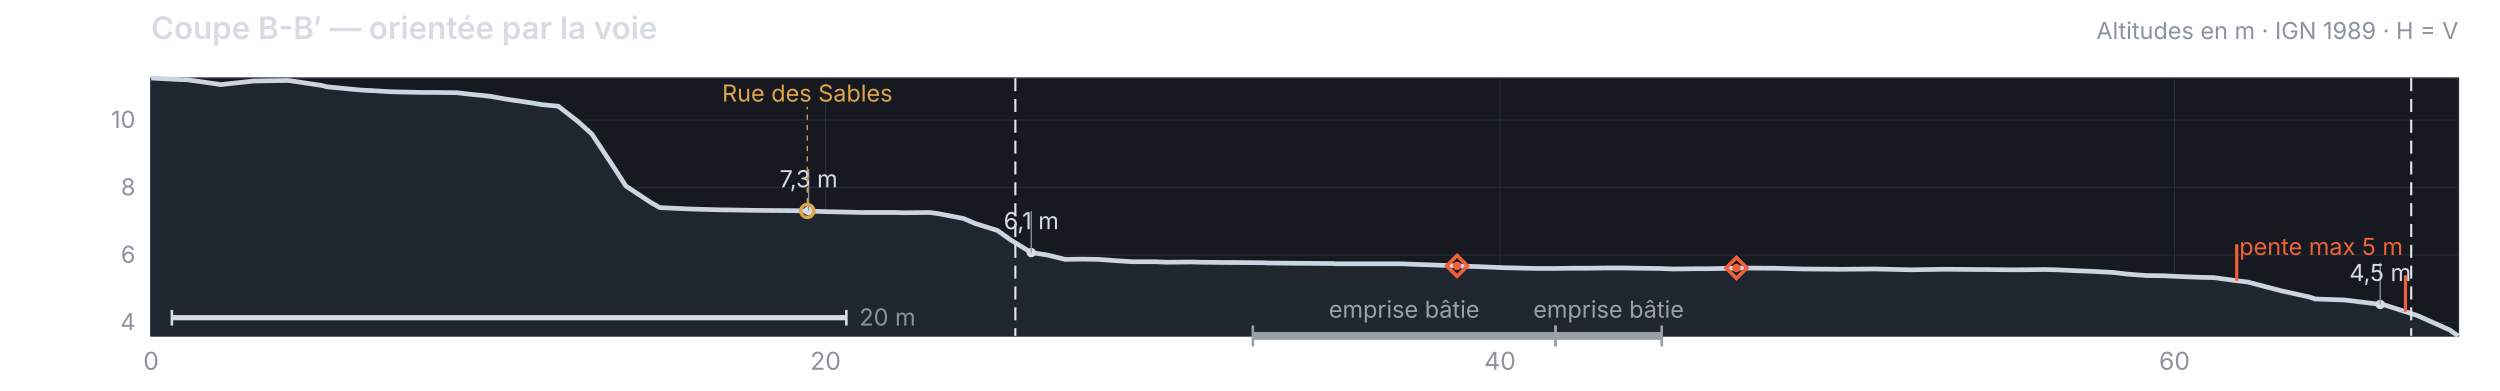
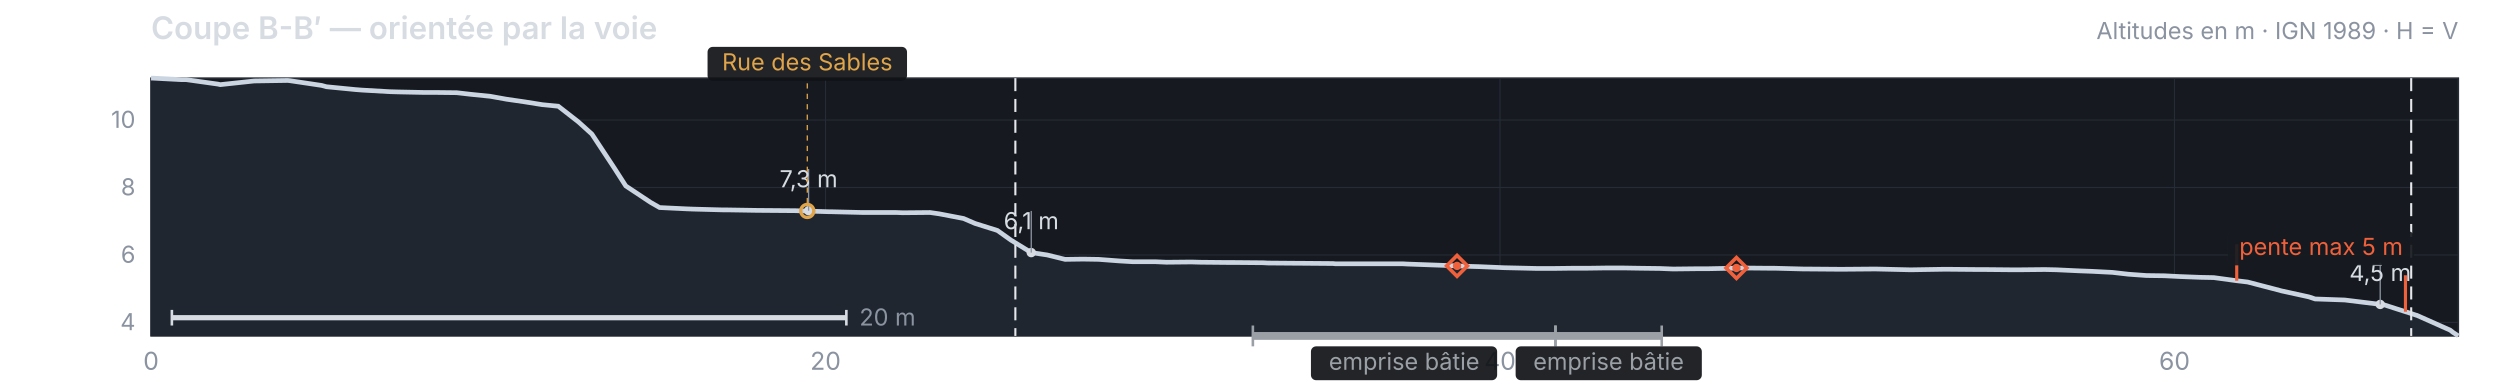
<svg xmlns="http://www.w3.org/2000/svg" viewBox="0 0 960 150" width="960" height="150" role="img" aria-label="Coupe B-B′ — orientée par la voie" font-family="Inter, Helvetica, Arial, sans-serif" data-plot-x0="58.0" data-plot-x1="944.0" style="background:#0f1115">
  <text x="58" y="15" font-size="12" font-weight="600" fill="#d7dce3">Coupe B-B′ — orientée par la voie</text>
  <text x="944" y="15" text-anchor="end" font-size="9" fill="#8b93a1">Altitudes en m · IGN 1989 · H = V</text>
  <rect x="58.0" y="30" width="886.0" height="99.0" fill="#161a20" stroke="#262c35" stroke-width="0.6" />
  <line x1="58.0" y1="30" x2="58.0" y2="129.0" stroke="#262c35" stroke-width="0.4" />
  <text x="58.0" y="142.0" text-anchor="middle" font-size="9.5" fill="#8b93a1">0</text>
  <line x1="317.0" y1="30" x2="317.0" y2="129.0" stroke="#262c35" stroke-width="0.4" />
  <text x="317.0" y="142.0" text-anchor="middle" font-size="9.5" fill="#8b93a1">20</text>
  <line x1="576.0" y1="30" x2="576.0" y2="129.0" stroke="#262c35" stroke-width="0.4" />
  <text x="576.0" y="142.0" text-anchor="middle" font-size="9.5" fill="#8b93a1">40</text>
  <line x1="835.0" y1="30" x2="835.0" y2="129.0" stroke="#262c35" stroke-width="0.4" />
  <text x="835.0" y="142.0" text-anchor="middle" font-size="9.5" fill="#8b93a1">60</text>
  <line x1="58.0" y1="123.8" x2="944.0" y2="123.8" stroke="#262c35" stroke-width="0.4" />
  <text x="52.0" y="126.8" text-anchor="end" font-size="9" fill="#8b93a1">4</text>
  <line x1="58.0" y1="97.9" x2="944.0" y2="97.9" stroke="#262c35" stroke-width="0.4" />
  <text x="52.0" y="100.9" text-anchor="end" font-size="9" fill="#8b93a1">6</text>
  <line x1="58.0" y1="72.0" x2="944.0" y2="72.0" stroke="#262c35" stroke-width="0.4" />
  <text x="52.0" y="75.0" text-anchor="end" font-size="9" fill="#8b93a1">8</text>
  <line x1="58.0" y1="46.1" x2="944.0" y2="46.1" stroke="#262c35" stroke-width="0.4" />
  <text x="52.0" y="49.1" text-anchor="end" font-size="9" fill="#8b93a1">10</text>
  <polygon points="58.0,30.0 58.6,30.0 69.9,30.6 71.6,30.6 83.7,32.3 84.6,32.5 97.6,31.1 97.6,31.1 97.6,31.1 110.5,30.9 111.4,31.0 123.5,32.8 125.3,33.3 136.5,34.4 139.1,34.6 149.5,35.2 152.9,35.3 162.5,35.5 166.8,35.5 175.4,35.6 180.6,36.2 188.4,37.0 194.5,38.1 201.4,39.1 208.3,40.2 214.4,40.8 222.1,46.8 227.3,51.5 236.0,64.7 240.3,71.4 249.8,77.7 253.3,79.7 263.7,80.2 266.3,80.3 277.5,80.6 279.2,80.6 291.4,80.8 292.2,80.8 304.8,80.9 305.2,80.9 305.2,80.9 318.2,81.3 319.0,81.3 331.1,81.6 332.9,81.6 344.1,81.6 346.7,81.7 357.1,81.6 360.6,82.1 370.0,83.9 374.4,85.8 383.0,88.5 388.2,92.2 396.0,97.0 402.1,97.9 409.0,99.6 415.9,99.5 421.9,99.6 429.8,100.2 434.9,100.5 443.6,100.5 447.9,100.7 457.5,100.6 460.9,100.7 471.3,100.8 473.8,100.8 485.1,100.9 486.8,101.0 499.0,101.1 499.8,101.1 511.9,101.2 512.8,101.3 512.8,101.3 525.7,101.3 526.7,101.3 538.7,101.3 540.5,101.4 551.7,101.8 554.4,101.9 564.7,102.3 568.2,102.4 577.6,102.8 582.0,102.9 590.6,103.1 595.9,103.1 603.6,103.0 609.7,103.0 616.6,102.9 623.6,102.9 629.5,103.0 637.4,103.1 642.5,103.3 651.2,103.2 655.5,103.2 665.1,103.0 668.5,102.9 678.9,103.0 681.4,103.0 692.8,103.3 694.4,103.3 706.6,103.4 707.4,103.4 719.1,103.3 720.4,103.3 720.5,103.3 733.3,103.6 734.3,103.6 746.3,103.4 748.1,103.4 759.3,103.5 762.0,103.5 772.3,103.6 775.8,103.6 785.2,103.5 789.7,103.6 798.2,104.0 803.5,104.2 811.2,104.6 817.3,105.3 824.2,105.8 831.2,105.9 837.1,106.2 845.0,106.5 850.1,106.6 858.9,107.8 863.1,108.3 872.7,110.8 876.1,111.7 886.6,114.0 889.0,114.8 900.4,115.2 902.0,115.4 914.2,116.9 915.0,116.9 926.2,120.5 928.0,121.1 928.1,121.1 940.9,126.8 941.9,127.6 944.0,129.0 944.0,129.0 58.0,129.0" fill="#1f2630" stroke="none" />
  <polyline points="58.0,30.0 58.6,30.0 69.9,30.6 71.6,30.6 83.7,32.3 84.6,32.5 97.6,31.1 97.6,31.1 97.6,31.1 110.5,30.9 111.4,31.0 123.5,32.8 125.3,33.3 136.5,34.4 139.1,34.6 149.5,35.2 152.9,35.3 162.5,35.5 166.8,35.5 175.4,35.6 180.6,36.2 188.4,37.0 194.5,38.1 201.4,39.1 208.3,40.2 214.4,40.8 222.1,46.8 227.3,51.5 236.0,64.7 240.3,71.4 249.8,77.7 253.3,79.7 263.7,80.2 266.3,80.3 277.5,80.6 279.2,80.6 291.4,80.8 292.2,80.8 304.8,80.9 305.2,80.9 305.2,80.9 318.2,81.3 319.0,81.3 331.1,81.6 332.9,81.6 344.1,81.6 346.7,81.7 357.1,81.6 360.6,82.1 370.0,83.9 374.4,85.8 383.0,88.5 388.2,92.2 396.0,97.0 402.1,97.9 409.0,99.6 415.9,99.5 421.9,99.6 429.8,100.2 434.9,100.5 443.6,100.5 447.9,100.7 457.5,100.6 460.9,100.7 471.3,100.8 473.8,100.8 485.1,100.9 486.8,101.0 499.0,101.1 499.8,101.1 511.9,101.2 512.8,101.3 512.8,101.3 525.7,101.3 526.7,101.3 538.7,101.3 540.5,101.4 551.7,101.8 554.4,101.9 564.7,102.3 568.2,102.4 577.6,102.8 582.0,102.9 590.6,103.1 595.9,103.1 603.6,103.0 609.7,103.0 616.6,102.9 623.6,102.9 629.5,103.0 637.4,103.1 642.5,103.3 651.2,103.2 655.5,103.2 665.1,103.0 668.5,102.9 678.9,103.0 681.4,103.0 692.8,103.3 694.4,103.3 706.6,103.4 707.4,103.4 719.1,103.3 720.4,103.3 720.5,103.3 733.3,103.6 734.3,103.6 746.3,103.4 748.1,103.4 759.3,103.5 762.0,103.5 772.3,103.6 775.8,103.6 785.2,103.5 789.7,103.6 798.2,104.0 803.5,104.2 811.2,104.6 817.3,105.3 824.2,105.8 831.2,105.9 837.1,106.2 845.0,106.5 850.1,106.6 858.9,107.8 863.1,108.3 872.7,110.8 876.1,111.7 886.6,114.0 889.0,114.8 900.4,115.2 902.0,115.4 914.2,116.9 915.0,116.9 926.2,120.5 928.0,121.1 928.1,121.1 940.9,126.8 941.9,127.6 944.0,129.0" fill="none" stroke="#cbd5e1" stroke-width="1.8" />
  <line x1="481.1" y1="129.0" x2="597.3" y2="129.0" stroke="#9aa0a6" stroke-width="3" />
  <line x1="481.1" y1="125.0" x2="481.1" y2="133.0" stroke="#9aa0a6" stroke-width="1" />
  <line x1="597.3" y1="125.0" x2="597.3" y2="133.0" stroke="#9aa0a6" stroke-width="1" />
-   <text x="539.2" y="122.0" text-anchor="middle" font-size="9" fill="#9aa0a6">emprise bâtie</text>
  <path d="M559.5,98.1 l4,4 l-4,4 l-4,-4 z" fill="none" stroke="#f0603a" stroke-width="1.4" />
  <circle cx="559.5" cy="102.1" r="1.6" fill="#f0603a" />
  <line x1="597.3" y1="129.0" x2="638.1" y2="129.0" stroke="#9aa0a6" stroke-width="3" />
  <line x1="597.3" y1="125.0" x2="597.3" y2="133.0" stroke="#9aa0a6" stroke-width="1" />
  <line x1="638.1" y1="125.0" x2="638.1" y2="133.0" stroke="#9aa0a6" stroke-width="1" />
-   <text x="617.7" y="122.0" text-anchor="middle" font-size="9" fill="#9aa0a6">emprise bâtie</text>
  <path d="M666.8,98.9 l4,4 l-4,4 l-4,-4 z" fill="none" stroke="#f0603a" stroke-width="1.4" />
  <circle cx="666.8" cy="102.9" r="1.6" fill="#f0603a" />
  <line x1="389.9" y1="30" x2="389.9" y2="129.0" stroke="#e5e7eb" stroke-width="0.8" stroke-dasharray="5 3" />
  <line x1="925.9" y1="30" x2="925.9" y2="129.0" stroke="#e5e7eb" stroke-width="0.8" stroke-dasharray="5 3" />
  <line x1="858.9" y1="107.8" x2="858.9" y2="93.8" stroke="#f0603a" stroke-width="1.2" />
  <line x1="923.7" y1="119.7" x2="923.7" y2="105.7" stroke="#f0603a" stroke-width="1.2" />
-   <text x="891.3" y="97.9" text-anchor="middle" font-size="9" fill="#f0603a">pente max 5 m</text>
  <circle cx="310.5" cy="80.9" r="1.8" fill="#d7dce3" />
  <line x1="310.5" y1="80.9" x2="310.5" y2="64.9" stroke="#8b93a1" stroke-width="0.5" />
  <text x="310.5" y="71.9" text-anchor="middle" font-size="9" fill="#d7dce3">7,3 m</text>
  <circle cx="396.0" cy="97.0" r="1.8" fill="#d7dce3" />
  <line x1="396.0" y1="97.0" x2="396.0" y2="81.0" stroke="#8b93a1" stroke-width="0.5" />
  <text x="396.0" y="88.0" text-anchor="middle" font-size="9" fill="#d7dce3">6,1 m</text>
  <circle cx="914.0" cy="116.9" r="1.8" fill="#d7dce3" />
  <line x1="914.0" y1="116.9" x2="914.0" y2="100.9" stroke="#8b93a1" stroke-width="0.5" />
  <text x="914.0" y="107.9" text-anchor="middle" font-size="9" fill="#d7dce3">4,5 m</text>
  <circle cx="310.0" cy="81.0" r="2.5" fill="none" stroke="#e0a44a" stroke-width="1.3" />
-   <line x1="310.0" y1="78.0" x2="310.0" y2="41.0" stroke="#e0a44a" stroke-width="0.5" stroke-dasharray="2 2" />
-   <text x="310.0" y="39.0" text-anchor="middle" font-size="9" fill="#e0a44a">Rue des Sables</text>
+   <line x1="310.0" y1="78.0" x2="310.0" y2="30.0" stroke="#e0a44a" stroke-width="0.5" stroke-dasharray="2 2" />
  <line x1="66.0" y1="122.0" x2="325.0" y2="122.0" stroke="#d7dce3" stroke-width="2" />
  <line x1="66.0" y1="119.0" x2="66.0" y2="125.0" stroke="#d7dce3" stroke-width="1" />
  <line x1="325.0" y1="119.0" x2="325.0" y2="125.0" stroke="#d7dce3" stroke-width="1" />
  <text x="330.0" y="125.0" font-size="9" fill="#8b93a1">20 m</text>
+   <rect x="503.4" y="133.0" width="71.5" height="13.0" rx="2" fill="#0f1115" opacity="0.92" />
+   <text x="539.2" y="142.0" text-anchor="middle" font-size="9" fill="#9aa0a6">emprise bâtie</text>
+   <rect x="582.0" y="133.0" width="71.5" height="13.0" rx="2" fill="#0f1115" opacity="0.92" />
+   <text x="617.7" y="142.0" text-anchor="middle" font-size="9" fill="#9aa0a6">emprise bâtie</text>
+   <rect x="855.5" y="88.9" width="71.5" height="13.0" rx="2" fill="#161a20" opacity="0.92" />
+   <text x="891.3" y="97.9" text-anchor="middle" font-size="9" fill="#f0603a">pente max 5 m</text>
+   <rect x="271.7" y="18.0" width="76.6" height="13.0" rx="2" fill="#0f1115" opacity="0.92" />
+   <text x="310.0" y="27.0" text-anchor="middle" font-size="9" fill="#e0a44a">Rue des Sables</text>
</svg>
